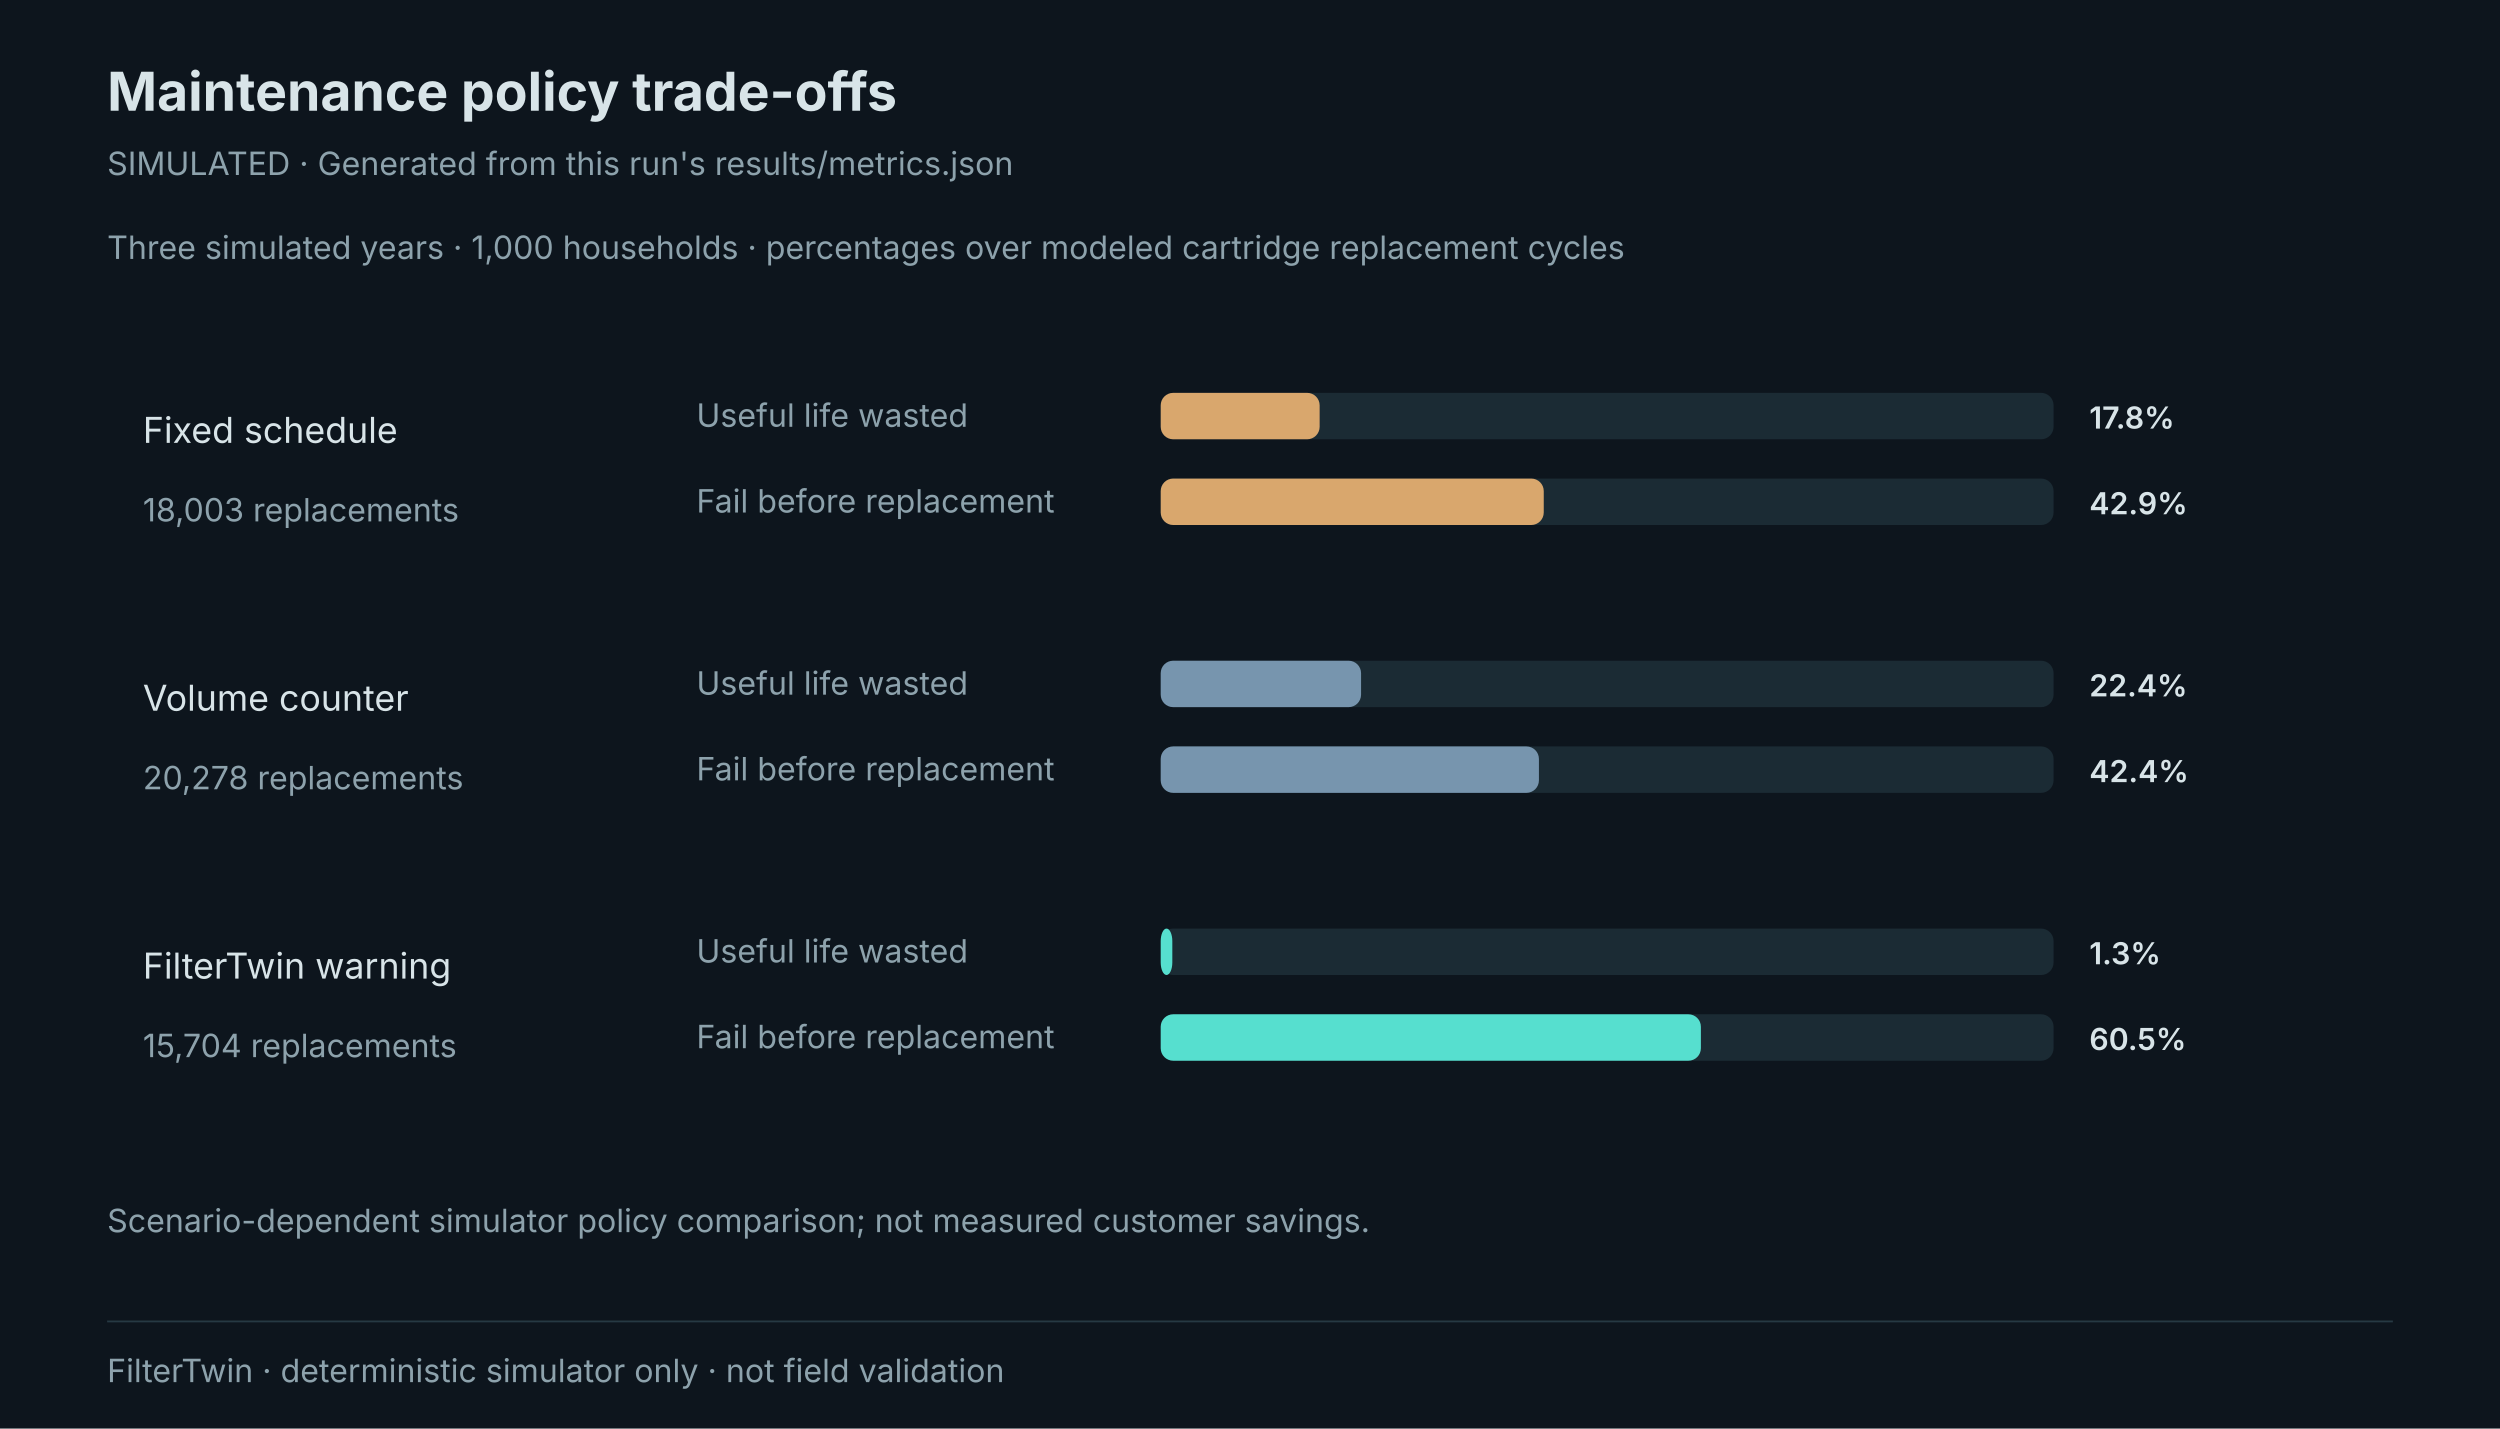
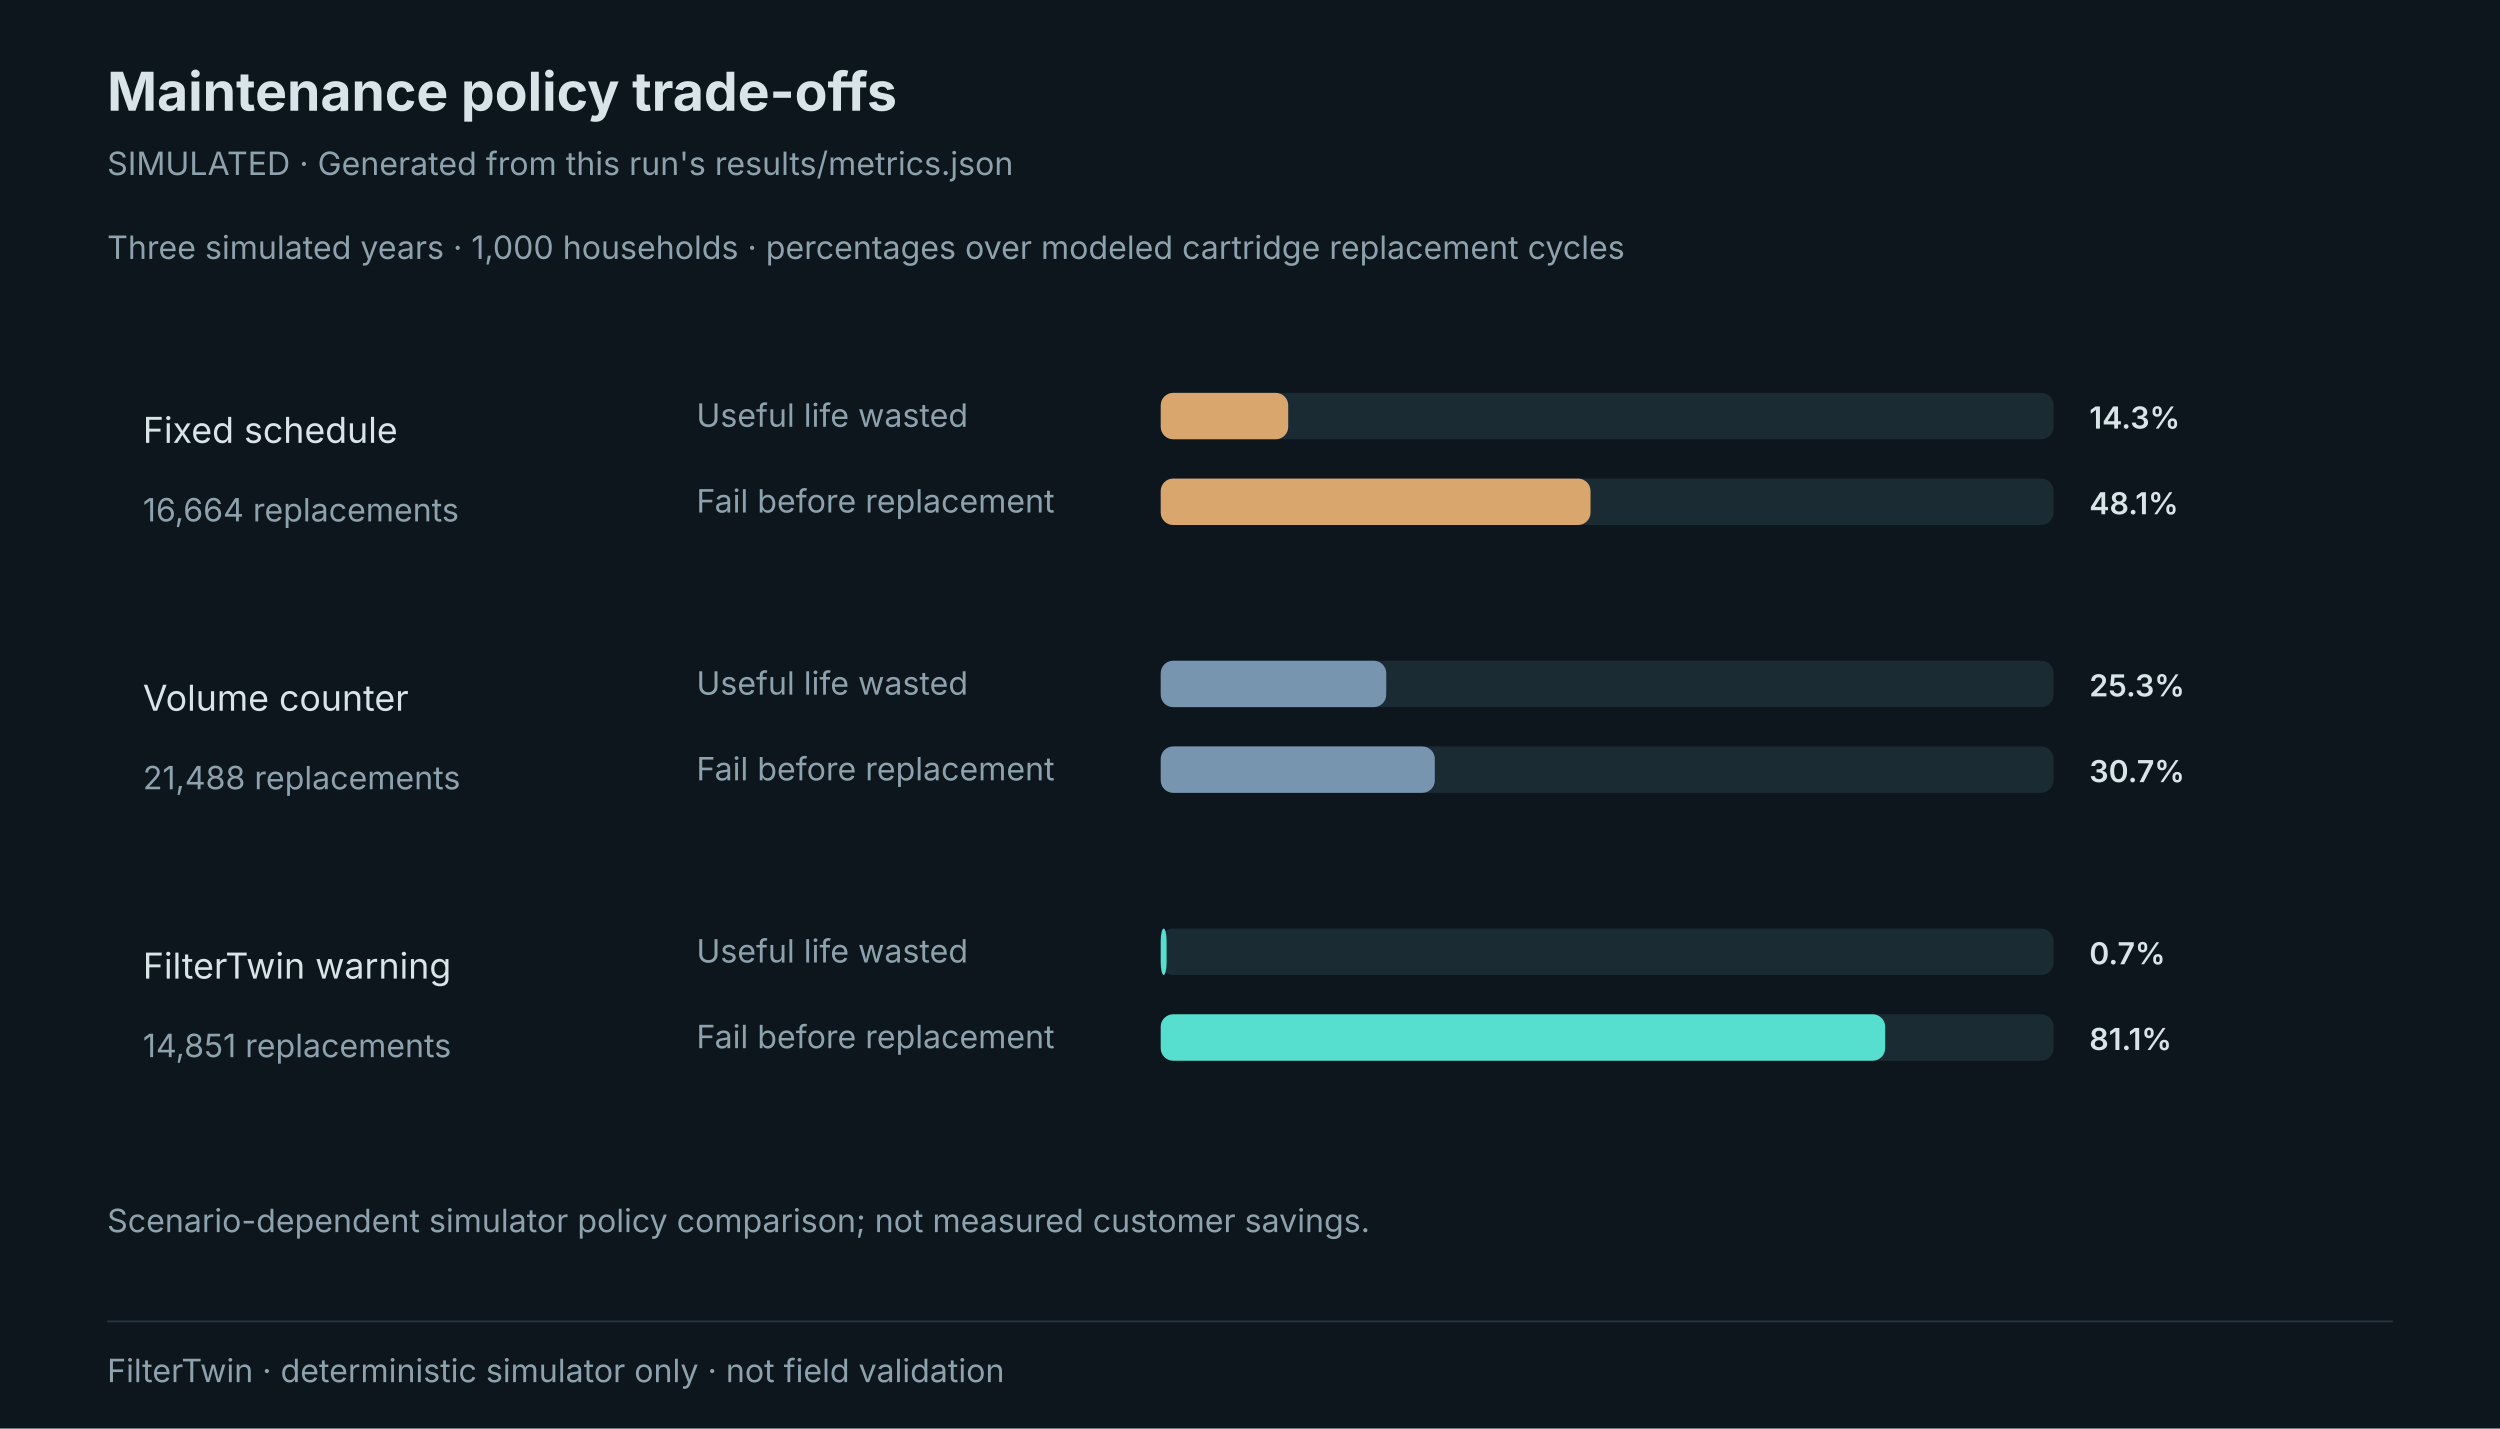
<svg xmlns="http://www.w3.org/2000/svg" width="1400" height="800" viewBox="0 0 1400 800">
  <rect width="100%" height="100%" fill="#0d151d" />
  <style>
text{font-family:Inter,Arial,sans-serif;fill:#d8e4e8}.muted{fill:#8da2ac}.title{font-size:30px;font-weight:650}.small{font-size:18px}.label{font-size:20px}.value{font-size:17px;font-weight:600}
</style>
  <text x="60" y="62" class="title">Maintenance policy trade-offs</text>
  <text x="60" y="98" class="small muted">SIMULATED · Generated from this run's results/metrics.json</text>
  <text x="60" y="145" class="small muted">Three simulated years · 1,000 households · percentages over modeled cartridge replacement cycles</text>
  <text x="80" y="248" class="label">Fixed schedule</text>
  <text x="390" y="239" class="small muted">Useful life wasted</text>
  <rect x="650" y="220" width="500" height="26" rx="7" fill="#1b2b34" />
-   <rect x="650" y="220" width="89.0" height="26" rx="7" fill="#d9a76d" />
-   <text x="1170" y="240" class="value">17.8%</text>
+   <rect x="650" y="220" width="71.4" height="26" rx="7" fill="#d9a76d" />
+   <text x="1170" y="240" class="value">14.3%</text>
  <text x="390" y="287" class="small muted">Fail before replacement</text>
  <rect x="650" y="268" width="500" height="26" rx="7" fill="#1b2b34" />
-   <rect x="650" y="268" width="214.5" height="26" rx="7" fill="#d9a76d" />
-   <text x="1170" y="288" class="value">42.9%</text>
-   <text x="80" y="292" class="small muted">18,003 replacements</text>
+   <rect x="650" y="268" width="240.7" height="26" rx="7" fill="#d9a76d" />
+   <text x="1170" y="288" class="value">48.1%</text>
+   <text x="80" y="292" class="small muted">16,664 replacements</text>
  <text x="80" y="398" class="label">Volume counter</text>
  <text x="390" y="389" class="small muted">Useful life wasted</text>
  <rect x="650" y="370" width="500" height="26" rx="7" fill="#1b2b34" />
-   <rect x="650" y="370" width="112.2" height="26" rx="7" fill="#7795ae" />
-   <text x="1170" y="390" class="value">22.4%</text>
+   <rect x="650" y="370" width="126.3" height="26" rx="7" fill="#7795ae" />
+   <text x="1170" y="390" class="value">25.3%</text>
  <text x="390" y="437" class="small muted">Fail before replacement</text>
  <rect x="650" y="418" width="500" height="26" rx="7" fill="#1b2b34" />
-   <rect x="650" y="418" width="211.8" height="26" rx="7" fill="#7795ae" />
-   <text x="1170" y="438" class="value">42.4%</text>
-   <text x="80" y="442" class="small muted">20,278 replacements</text>
+   <rect x="650" y="418" width="153.5" height="26" rx="7" fill="#7795ae" />
+   <text x="1170" y="438" class="value">30.7%</text>
+   <text x="80" y="442" class="small muted">21,488 replacements</text>
  <text x="80" y="548" class="label">FilterTwin warning</text>
  <text x="390" y="539" class="small muted">Useful life wasted</text>
  <rect x="650" y="520" width="500" height="26" rx="7" fill="#1b2b34" />
-   <rect x="650" y="520" width="6.5" height="26" rx="7" fill="#56dfcf" />
-   <text x="1170" y="540" class="value">1.3%</text>
+   <rect x="650" y="520" width="3.3" height="26" rx="7" fill="#56dfcf" />
+   <text x="1170" y="540" class="value">0.7%</text>
  <text x="390" y="587" class="small muted">Fail before replacement</text>
  <rect x="650" y="568" width="500" height="26" rx="7" fill="#1b2b34" />
-   <rect x="650" y="568" width="302.5" height="26" rx="7" fill="#56dfcf" />
-   <text x="1170" y="588" class="value">60.5%</text>
-   <text x="80" y="592" class="small muted">15,704 replacements</text>
+   <rect x="650" y="568" width="405.7" height="26" rx="7" fill="#56dfcf" />
+   <text x="1170" y="588" class="value">81.1%</text>
+   <text x="80" y="592" class="small muted">14,851 replacements</text>
  <text x="60" y="690" class="small muted">Scenario-dependent simulator policy comparison; not measured customer savings.</text>
  <line x1="60" y1="740" x2="1340" y2="740" stroke="#263943" />
  <text x="60" y="774" class="small muted">FilterTwin · deterministic simulator only · not field validation</text>
</svg>
